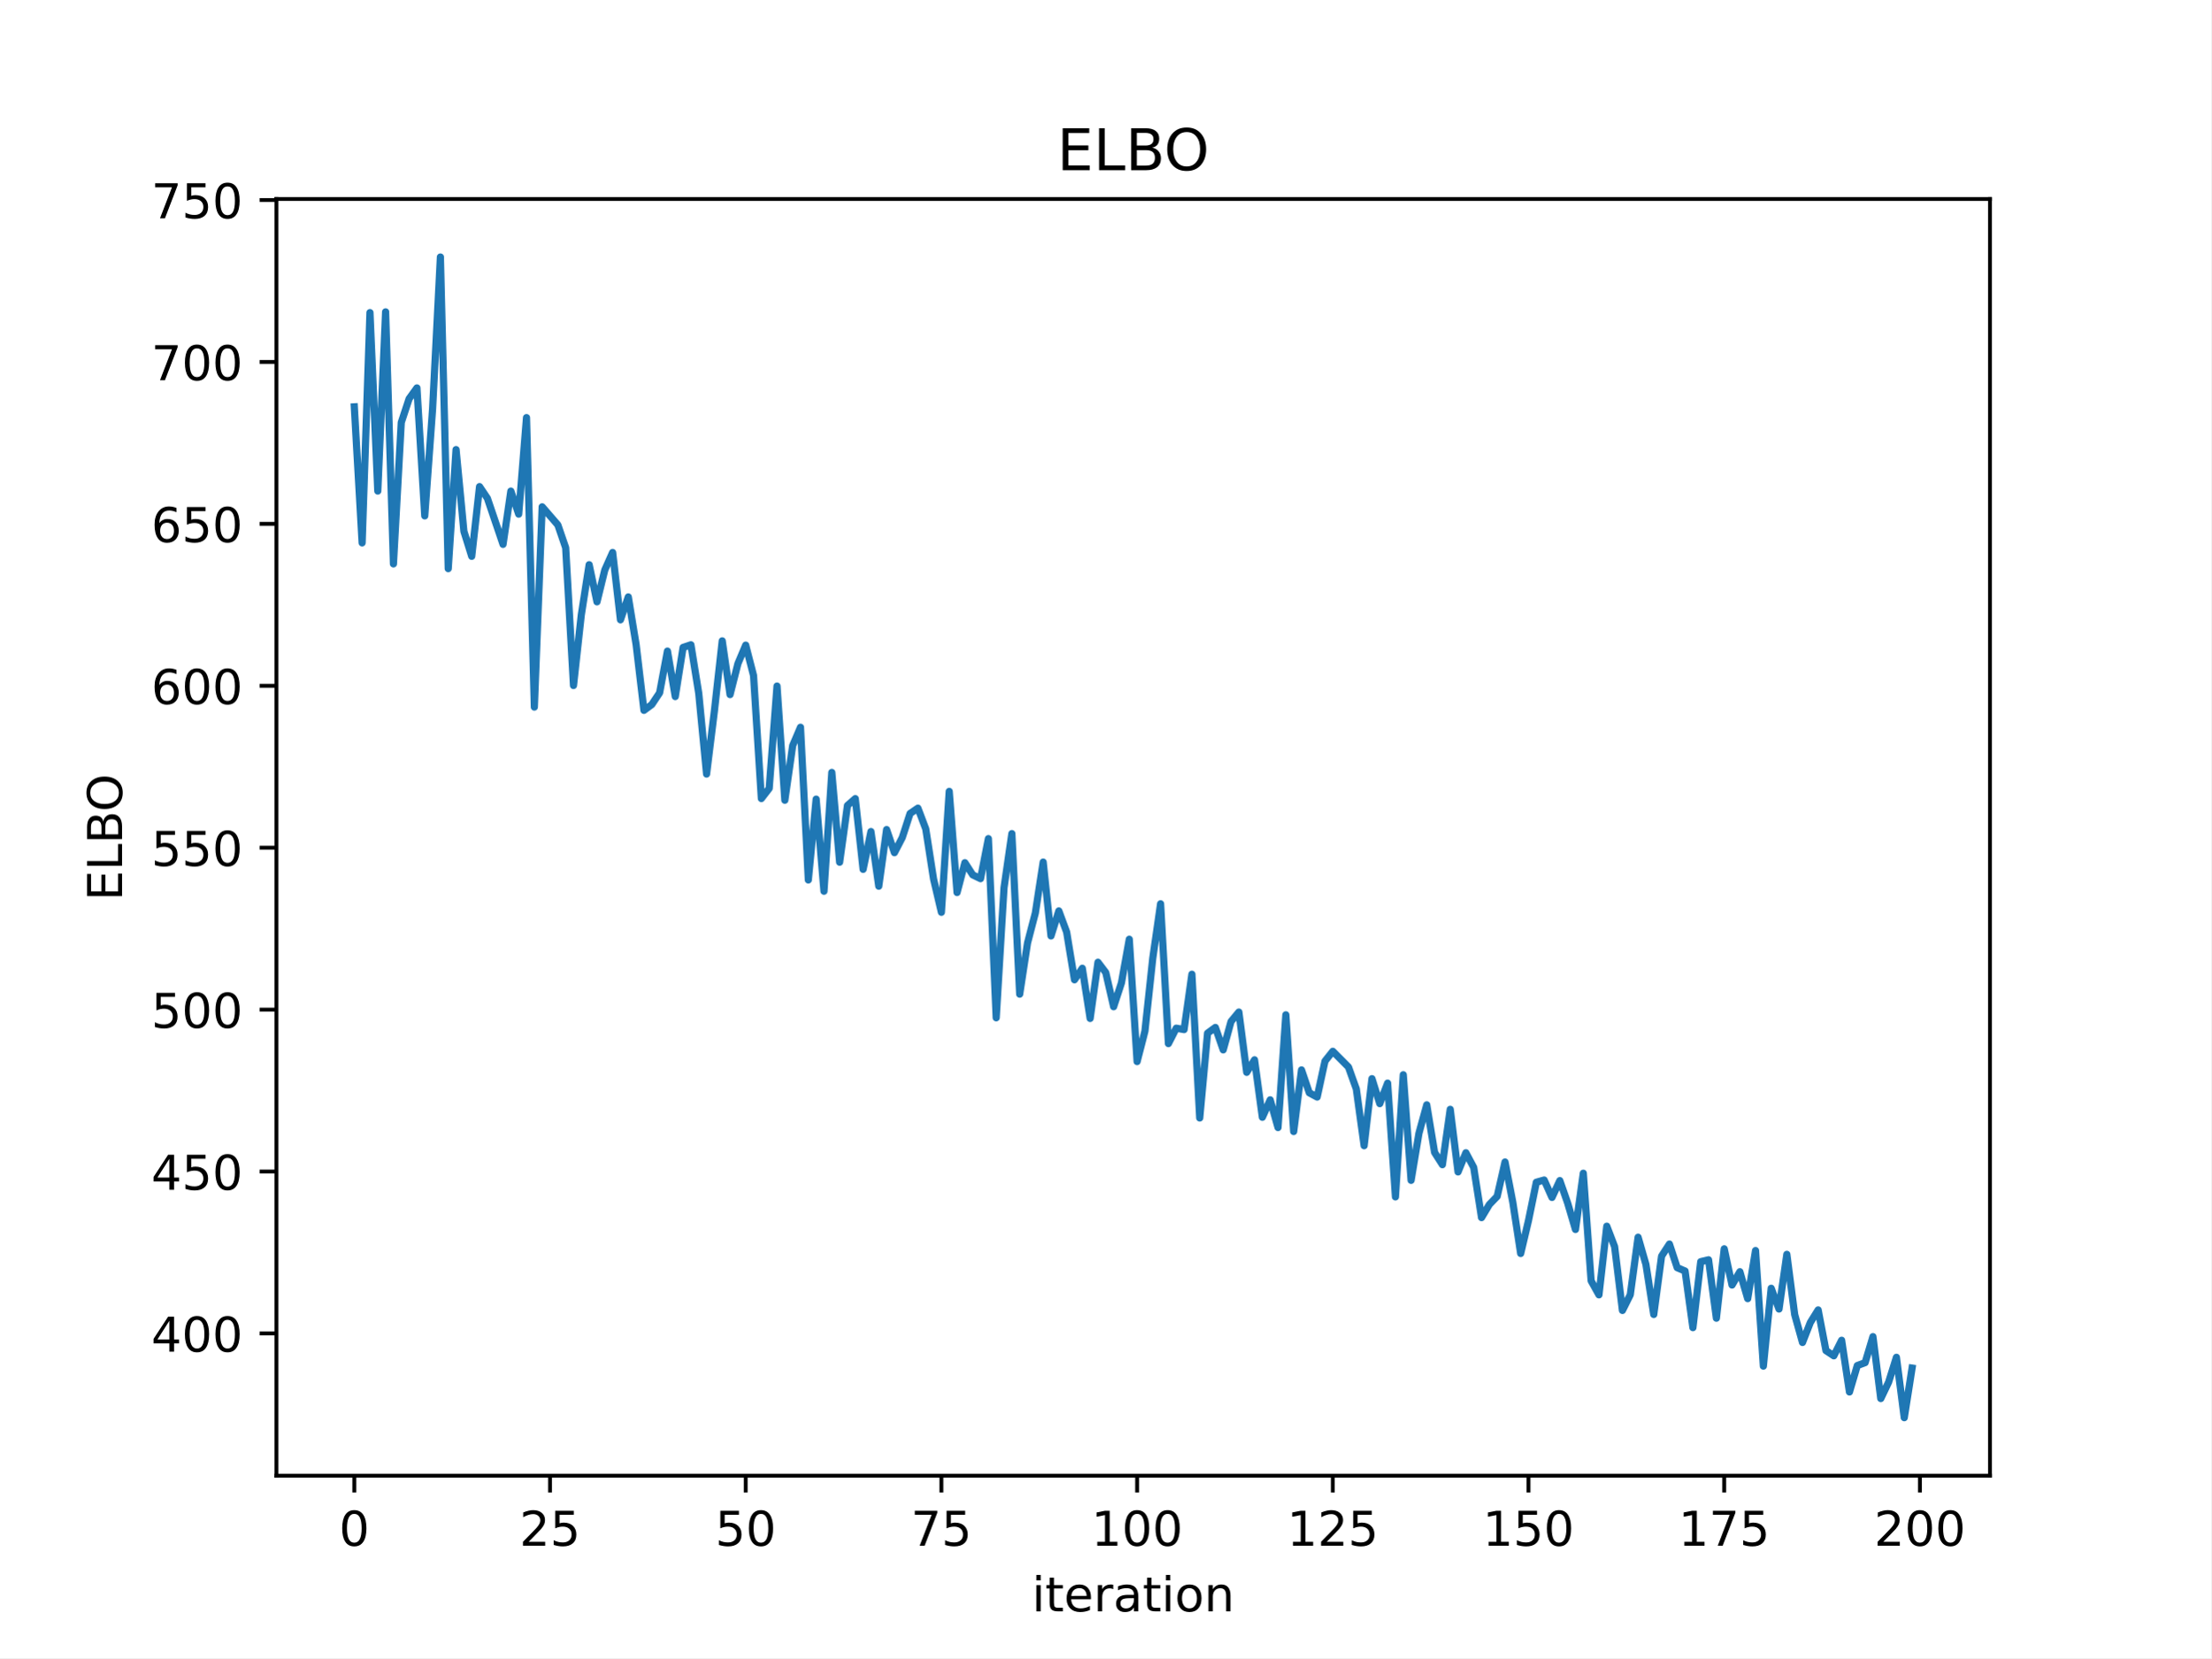
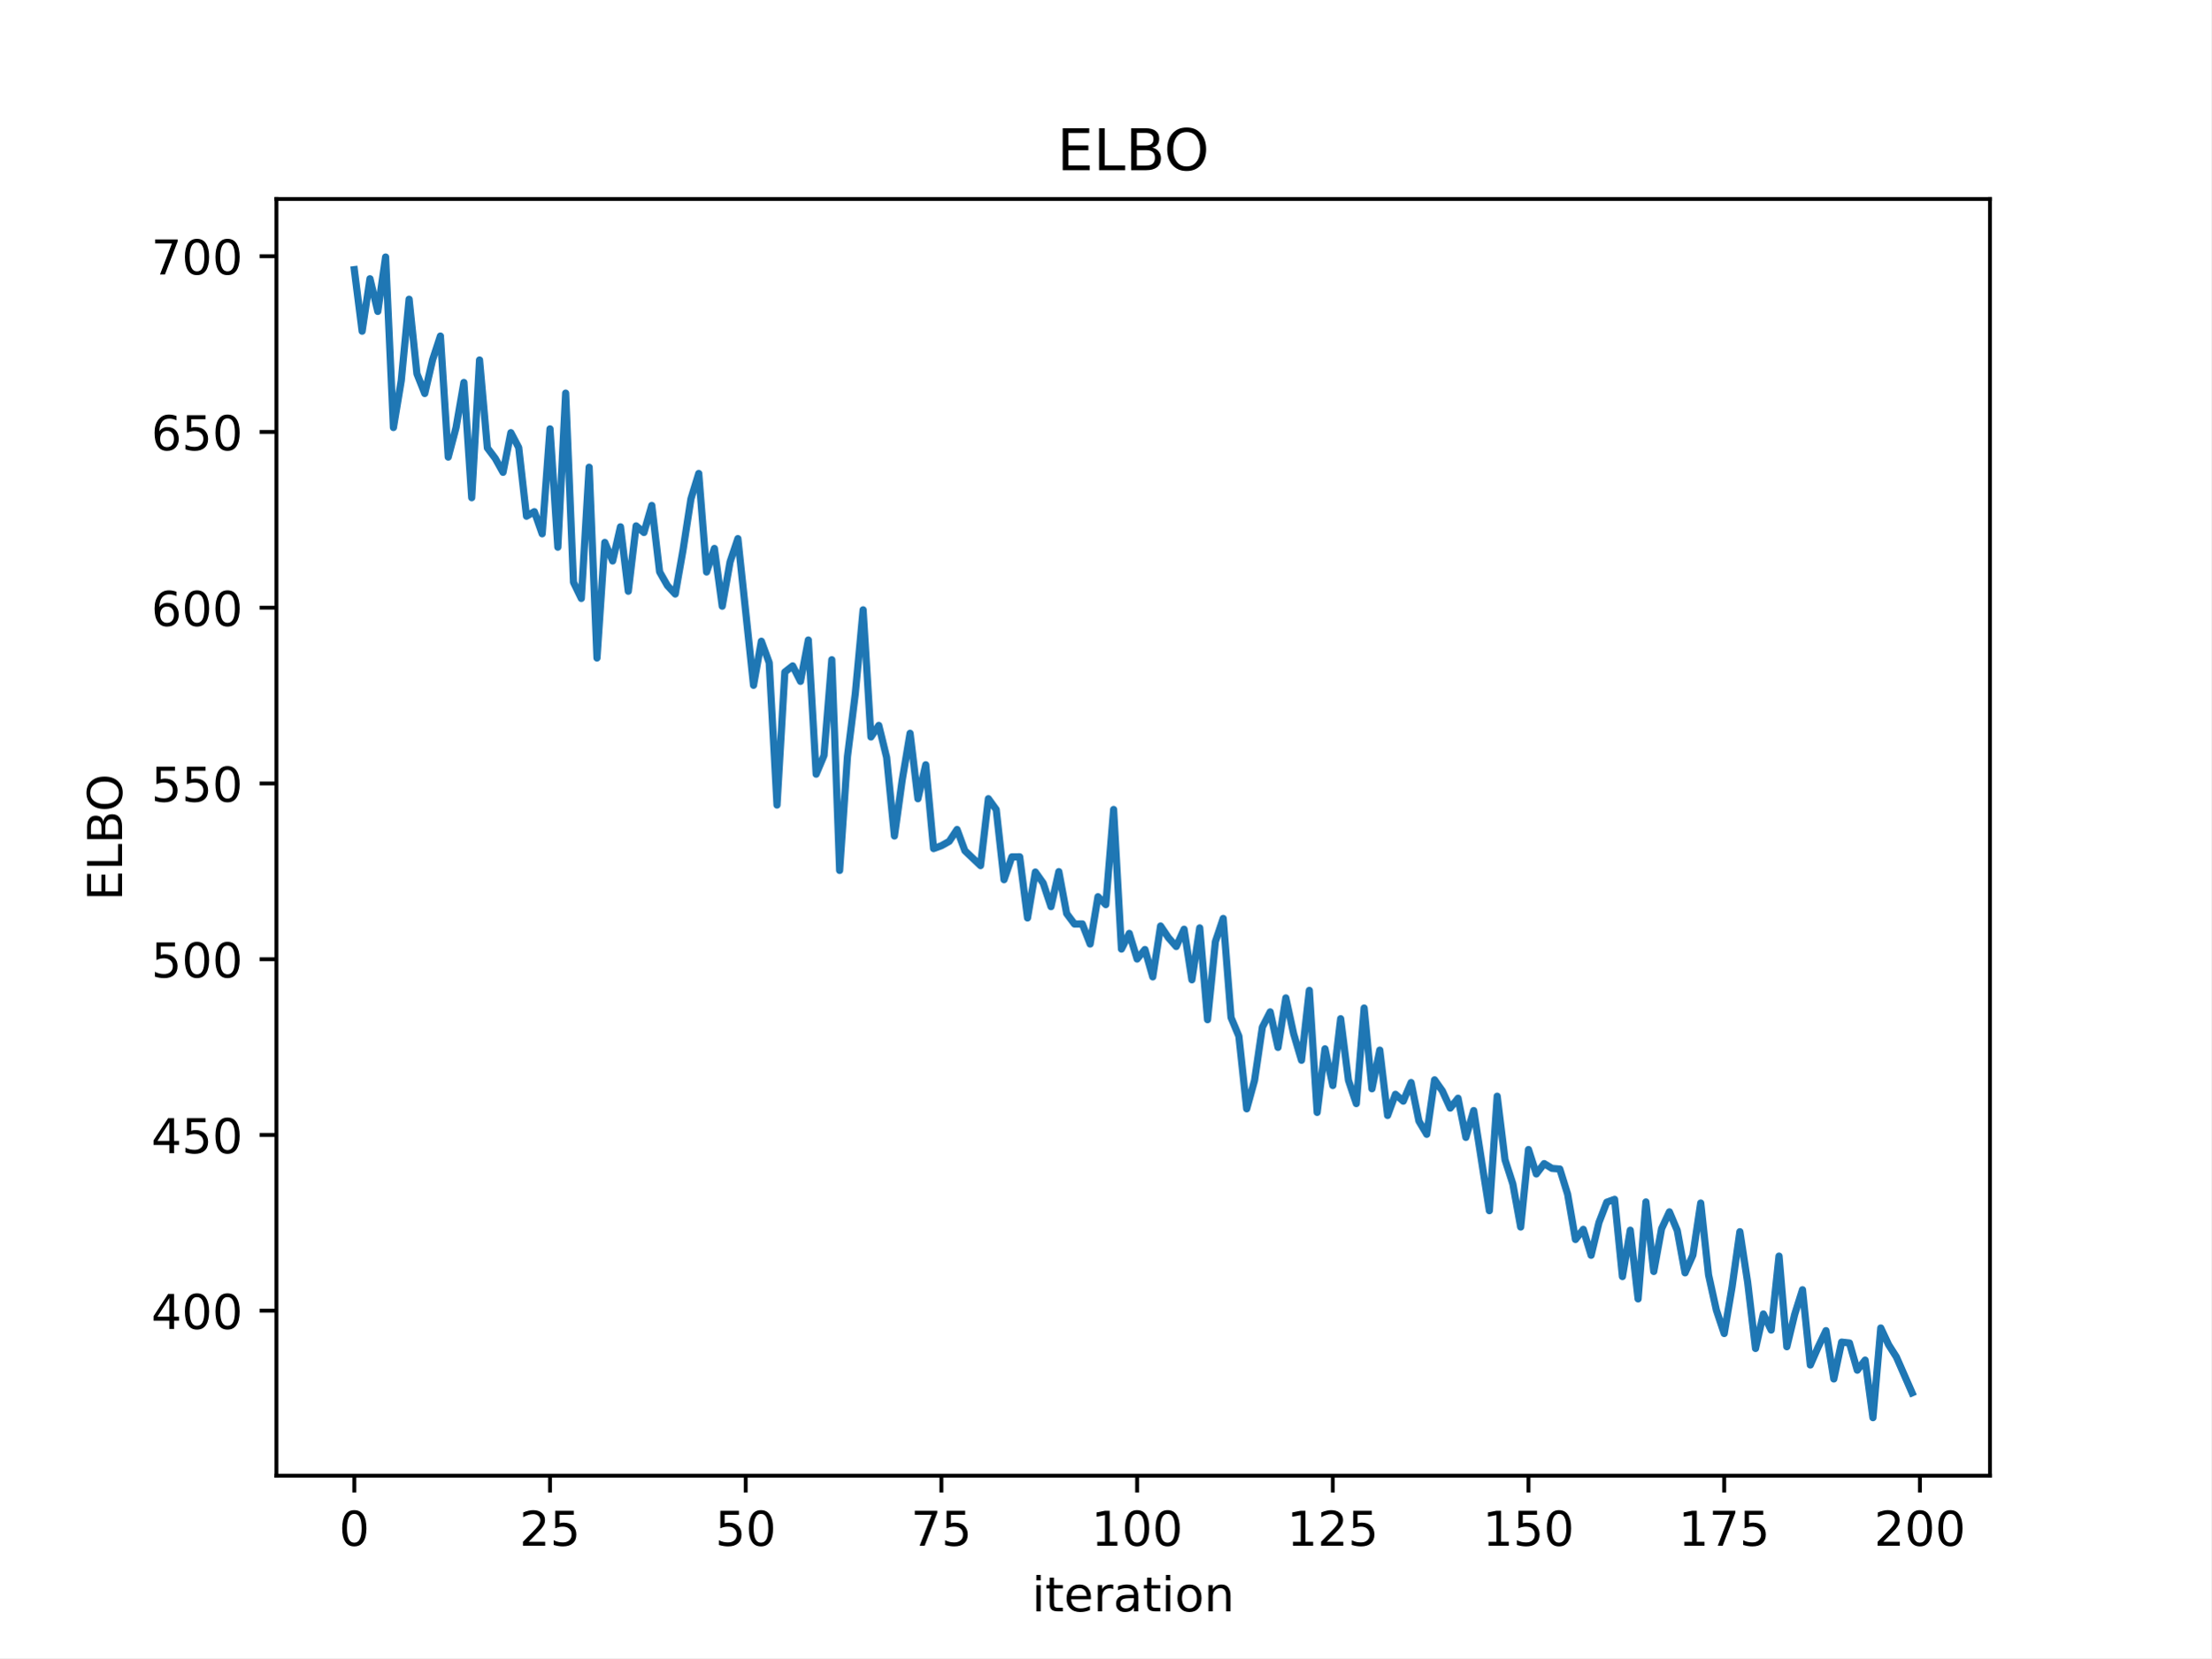
<svg xmlns="http://www.w3.org/2000/svg" xmlns:xlink="http://www.w3.org/1999/xlink" width="460.8pt" height="345.6pt" viewBox="0 0 460.8 345.6" version="1.1">
  <defs>
    <style type="text/css">*{stroke-linejoin: round; stroke-linecap: butt}</style>
  </defs>
  <g id="figure_1">
    <g id="patch_1">
      <path d="M 0 345.6  L 460.8 345.6  L 460.8 0  L 0 0  z " style="fill: #ffffff" />
    </g>
    <g id="axes_1">
      <g id="patch_2">
        <path d="M 57.6 307.584  L 414.72 307.584  L 414.72 41.472  L 57.6 41.472  z " style="fill: #ffffff" />
      </g>
      <g id="matplotlib.axis_1">
        <g id="xtick_1">
          <g id="line2d_1">
            <defs>
-               <path id="mde7e2154ca" d="M 0 0  L 0 3.5  " style="stroke: #000000; stroke-width: 0.8" />
+               <path id="med2d8ae85f" d="M 0 0  L 0 3.5  " style="stroke: #000000; stroke-width: 0.8" />
            </defs>
            <g>
-               <use xlink:href="#mde7e2154ca" x="73.833" y="307.584" style="stroke: #000000; stroke-width: 0.8" />
+               <use xlink:href="#med2d8ae85f" x="73.833" y="307.584" style="stroke: #000000; stroke-width: 0.8" />
            </g>
          </g>
          <g id="text_1">
            <g transform="translate(70.65148 322.1824) scale(0.1 -0.1)">
              <defs>
                <path id="DejaVuSans-30" d="M 2034 4250  Q 1547 4250 1301 3770  Q 1056 3291 1056 2328  Q 1056 1369 1301 889  Q 1547 409 2034 409  Q 2525 409 2770 889  Q 3016 1369 3016 2328  Q 3016 3291 2770 3770  Q 2525 4250 2034 4250  z M 2034 4750  Q 2819 4750 3233 4129  Q 3647 3509 3647 2328  Q 3647 1150 3233 529  Q 2819 -91 2034 -91  Q 1250 -91 836 529  Q 422 1150 422 2328  Q 422 3509 836 4129  Q 1250 4750 2034 4750  z " transform="scale(0.015625)" />
              </defs>
              <use xlink:href="#DejaVuSans-30" />
            </g>
          </g>
        </g>
        <g id="xtick_2">
          <g id="line2d_2">
            <g>
-               <use xlink:href="#mde7e2154ca" x="114.618" y="307.584" style="stroke: #000000; stroke-width: 0.8" />
+               <use xlink:href="#med2d8ae85f" x="114.618" y="307.584" style="stroke: #000000; stroke-width: 0.8" />
            </g>
          </g>
          <g id="text_2">
            <g transform="translate(108.256 322.1824) scale(0.1 -0.1)">
              <defs>
                <path id="DejaVuSans-32" d="M 1228 531  L 3431 531  L 3431 0  L 469 0  L 469 531  Q 828 903 1448 1529  Q 2069 2156 2228 2338  Q 2531 2678 2651 2914  Q 2772 3150 2772 3378  Q 2772 3750 2511 3984  Q 2250 4219 1831 4219  Q 1534 4219 1204 4116  Q 875 4013 500 3803  L 500 4441  Q 881 4594 1212 4672  Q 1544 4750 1819 4750  Q 2544 4750 2975 4387  Q 3406 4025 3406 3419  Q 3406 3131 3298 2873  Q 3191 2616 2906 2266  Q 2828 2175 2409 1742  Q 1991 1309 1228 531  z " transform="scale(0.015625)" />
                <path id="DejaVuSans-35" d="M 691 4666  L 3169 4666  L 3169 4134  L 1269 4134  L 1269 2991  Q 1406 3038 1543 3061  Q 1681 3084 1819 3084  Q 2600 3084 3056 2656  Q 3513 2228 3513 1497  Q 3513 744 3044 326  Q 2575 -91 1722 -91  Q 1428 -91 1123 -41  Q 819 9 494 109  L 494 744  Q 775 591 1075 516  Q 1375 441 1709 441  Q 2250 441 2565 725  Q 2881 1009 2881 1497  Q 2881 1984 2565 2268  Q 2250 2553 1709 2553  Q 1456 2553 1204 2497  Q 953 2441 691 2322  L 691 4666  z " transform="scale(0.015625)" />
              </defs>
              <use xlink:href="#DejaVuSans-32" />
-               <use xlink:href="#DejaVuSans-35" x="63.623" />
+               <use xlink:href="#DejaVuSans-35" transform="translate(63.62305 0)" />
            </g>
          </g>
        </g>
        <g id="xtick_3">
          <g id="line2d_3">
            <g>
-               <use xlink:href="#mde7e2154ca" x="155.404" y="307.584" style="stroke: #000000; stroke-width: 0.8" />
+               <use xlink:href="#med2d8ae85f" x="155.404" y="307.584" style="stroke: #000000; stroke-width: 0.8" />
            </g>
          </g>
          <g id="text_3">
            <g transform="translate(149.0417 322.1824) scale(0.1 -0.1)">
              <use xlink:href="#DejaVuSans-35" />
-               <use xlink:href="#DejaVuSans-30" x="63.623" />
+               <use xlink:href="#DejaVuSans-30" transform="translate(63.62305 0)" />
            </g>
          </g>
        </g>
        <g id="xtick_4">
          <g id="line2d_4">
            <g>
-               <use xlink:href="#mde7e2154ca" x="196.19" y="307.584" style="stroke: #000000; stroke-width: 0.8" />
+               <use xlink:href="#med2d8ae85f" x="196.19" y="307.584" style="stroke: #000000; stroke-width: 0.8" />
            </g>
          </g>
          <g id="text_4">
            <g transform="translate(189.8275 322.1824) scale(0.1 -0.1)">
              <defs>
                <path id="DejaVuSans-37" d="M 525 4666  L 3525 4666  L 3525 4397  L 1831 0  L 1172 0  L 2766 4134  L 525 4134  L 525 4666  z " transform="scale(0.015625)" />
              </defs>
              <use xlink:href="#DejaVuSans-37" />
-               <use xlink:href="#DejaVuSans-35" x="63.623" />
+               <use xlink:href="#DejaVuSans-35" transform="translate(63.62305 0)" />
            </g>
          </g>
        </g>
        <g id="xtick_5">
          <g id="line2d_5">
            <g>
-               <use xlink:href="#mde7e2154ca" x="236.976" y="307.584" style="stroke: #000000; stroke-width: 0.8" />
+               <use xlink:href="#med2d8ae85f" x="236.976" y="307.584" style="stroke: #000000; stroke-width: 0.8" />
            </g>
          </g>
          <g id="text_5">
            <g transform="translate(227.432 322.1824) scale(0.1 -0.1)">
              <defs>
                <path id="DejaVuSans-31" d="M 794 531  L 1825 531  L 1825 4091  L 703 3866  L 703 4441  L 1819 4666  L 2450 4666  L 2450 531  L 3481 531  L 3481 0  L 794 0  L 794 531  z " transform="scale(0.015625)" />
              </defs>
              <use xlink:href="#DejaVuSans-31" />
-               <use xlink:href="#DejaVuSans-30" x="63.623" />
-               <use xlink:href="#DejaVuSans-30" x="127.246" />
+               <use xlink:href="#DejaVuSans-30" transform="translate(63.62305 0)" />
+               <use xlink:href="#DejaVuSans-30" transform="translate(127.2461 0)" />
            </g>
          </g>
        </g>
        <g id="xtick_6">
          <g id="line2d_6">
            <g>
-               <use xlink:href="#mde7e2154ca" x="277.761" y="307.584" style="stroke: #000000; stroke-width: 0.8" />
+               <use xlink:href="#med2d8ae85f" x="277.761" y="307.584" style="stroke: #000000; stroke-width: 0.8" />
            </g>
          </g>
          <g id="text_6">
            <g transform="translate(268.2177 322.1824) scale(0.1 -0.1)">
              <use xlink:href="#DejaVuSans-31" />
-               <use xlink:href="#DejaVuSans-32" x="63.623" />
-               <use xlink:href="#DejaVuSans-35" x="127.246" />
+               <use xlink:href="#DejaVuSans-32" transform="translate(63.62305 0)" />
+               <use xlink:href="#DejaVuSans-35" transform="translate(127.2461 0)" />
            </g>
          </g>
        </g>
        <g id="xtick_7">
          <g id="line2d_7">
            <g>
-               <use xlink:href="#mde7e2154ca" x="318.547" y="307.584" style="stroke: #000000; stroke-width: 0.8" />
+               <use xlink:href="#med2d8ae85f" x="318.547" y="307.584" style="stroke: #000000; stroke-width: 0.8" />
            </g>
          </g>
          <g id="text_7">
            <g transform="translate(309.0035 322.1824) scale(0.1 -0.1)">
              <use xlink:href="#DejaVuSans-31" />
-               <use xlink:href="#DejaVuSans-35" x="63.623" />
-               <use xlink:href="#DejaVuSans-30" x="127.246" />
+               <use xlink:href="#DejaVuSans-35" transform="translate(63.62305 0)" />
+               <use xlink:href="#DejaVuSans-30" transform="translate(127.2461 0)" />
            </g>
          </g>
        </g>
        <g id="xtick_8">
          <g id="line2d_8">
            <g>
-               <use xlink:href="#mde7e2154ca" x="359.333" y="307.584" style="stroke: #000000; stroke-width: 0.8" />
+               <use xlink:href="#med2d8ae85f" x="359.333" y="307.584" style="stroke: #000000; stroke-width: 0.8" />
            </g>
          </g>
          <g id="text_8">
            <g transform="translate(349.7892 322.1824) scale(0.1 -0.1)">
              <use xlink:href="#DejaVuSans-31" />
-               <use xlink:href="#DejaVuSans-37" x="63.623" />
-               <use xlink:href="#DejaVuSans-35" x="127.246" />
+               <use xlink:href="#DejaVuSans-37" transform="translate(63.62305 0)" />
+               <use xlink:href="#DejaVuSans-35" transform="translate(127.2461 0)" />
            </g>
          </g>
        </g>
        <g id="xtick_9">
          <g id="line2d_9">
            <g>
-               <use xlink:href="#mde7e2154ca" x="400.119" y="307.584" style="stroke: #000000; stroke-width: 0.8" />
+               <use xlink:href="#med2d8ae85f" x="400.119" y="307.584" style="stroke: #000000; stroke-width: 0.8" />
            </g>
          </g>
          <g id="text_9">
            <g transform="translate(390.575 322.1824) scale(0.1 -0.1)">
              <use xlink:href="#DejaVuSans-32" />
-               <use xlink:href="#DejaVuSans-30" x="63.623" />
-               <use xlink:href="#DejaVuSans-30" x="127.246" />
+               <use xlink:href="#DejaVuSans-30" transform="translate(63.62305 0)" />
+               <use xlink:href="#DejaVuSans-30" transform="translate(127.2461 0)" />
            </g>
          </g>
        </g>
        <g id="text_10">
          <g transform="translate(215.0373 335.8606) scale(0.1 -0.1)">
            <defs>
              <path id="DejaVuSans-69" d="M 603 3500  L 1178 3500  L 1178 0  L 603 0  L 603 3500  z M 603 4863  L 1178 4863  L 1178 4134  L 603 4134  L 603 4863  z " transform="scale(0.015625)" />
              <path id="DejaVuSans-74" d="M 1172 4494  L 1172 3500  L 2356 3500  L 2356 3053  L 1172 3053  L 1172 1153  Q 1172 725 1289 603  Q 1406 481 1766 481  L 2356 481  L 2356 0  L 1766 0  Q 1100 0 847 248  Q 594 497 594 1153  L 594 3053  L 172 3053  L 172 3500  L 594 3500  L 594 4494  L 1172 4494  z " transform="scale(0.015625)" />
              <path id="DejaVuSans-65" d="M 3597 1894  L 3597 1613  L 953 1613  Q 991 1019 1311 708  Q 1631 397 2203 397  Q 2534 397 2845 478  Q 3156 559 3463 722  L 3463 178  Q 3153 47 2828 -22  Q 2503 -91 2169 -91  Q 1331 -91 842 396  Q 353 884 353 1716  Q 353 2575 817 3079  Q 1281 3584 2069 3584  Q 2775 3584 3186 3129  Q 3597 2675 3597 1894  z M 3022 2063  Q 3016 2534 2758 2815  Q 2500 3097 2075 3097  Q 1594 3097 1305 2825  Q 1016 2553 972 2059  L 3022 2063  z " transform="scale(0.015625)" />
              <path id="DejaVuSans-72" d="M 2631 2963  Q 2534 3019 2420 3045  Q 2306 3072 2169 3072  Q 1681 3072 1420 2755  Q 1159 2438 1159 1844  L 1159 0  L 581 0  L 581 3500  L 1159 3500  L 1159 2956  Q 1341 3275 1631 3429  Q 1922 3584 2338 3584  Q 2397 3584 2469 3576  Q 2541 3569 2628 3553  L 2631 2963  z " transform="scale(0.015625)" />
              <path id="DejaVuSans-61" d="M 2194 1759  Q 1497 1759 1228 1600  Q 959 1441 959 1056  Q 959 750 1161 570  Q 1363 391 1709 391  Q 2188 391 2477 730  Q 2766 1069 2766 1631  L 2766 1759  L 2194 1759  z M 3341 1997  L 3341 0  L 2766 0  L 2766 531  Q 2569 213 2275 61  Q 1981 -91 1556 -91  Q 1019 -91 701 211  Q 384 513 384 1019  Q 384 1609 779 1909  Q 1175 2209 1959 2209  L 2766 2209  L 2766 2266  Q 2766 2663 2505 2880  Q 2244 3097 1772 3097  Q 1472 3097 1187 3025  Q 903 2953 641 2809  L 641 3341  Q 956 3463 1253 3523  Q 1550 3584 1831 3584  Q 2591 3584 2966 3190  Q 3341 2797 3341 1997  z " transform="scale(0.015625)" />
              <path id="DejaVuSans-6f" d="M 1959 3097  Q 1497 3097 1228 2736  Q 959 2375 959 1747  Q 959 1119 1226 758  Q 1494 397 1959 397  Q 2419 397 2687 759  Q 2956 1122 2956 1747  Q 2956 2369 2687 2733  Q 2419 3097 1959 3097  z M 1959 3584  Q 2709 3584 3137 3096  Q 3566 2609 3566 1747  Q 3566 888 3137 398  Q 2709 -91 1959 -91  Q 1206 -91 779 398  Q 353 888 353 1747  Q 353 2609 779 3096  Q 1206 3584 1959 3584  z " transform="scale(0.015625)" />
              <path id="DejaVuSans-6e" d="M 3513 2113  L 3513 0  L 2938 0  L 2938 2094  Q 2938 2591 2744 2837  Q 2550 3084 2163 3084  Q 1697 3084 1428 2787  Q 1159 2491 1159 1978  L 1159 0  L 581 0  L 581 3500  L 1159 3500  L 1159 2956  Q 1366 3272 1645 3428  Q 1925 3584 2291 3584  Q 2894 3584 3203 3211  Q 3513 2838 3513 2113  z " transform="scale(0.015625)" />
            </defs>
            <use xlink:href="#DejaVuSans-69" />
-             <use xlink:href="#DejaVuSans-74" x="27.783" />
-             <use xlink:href="#DejaVuSans-65" x="66.992" />
-             <use xlink:href="#DejaVuSans-72" x="128.516" />
-             <use xlink:href="#DejaVuSans-61" x="169.629" />
-             <use xlink:href="#DejaVuSans-74" x="230.908" />
-             <use xlink:href="#DejaVuSans-69" x="270.117" />
-             <use xlink:href="#DejaVuSans-6f" x="297.9" />
-             <use xlink:href="#DejaVuSans-6e" x="359.082" />
+             <use xlink:href="#DejaVuSans-74" transform="translate(27.7832 0)" />
+             <use xlink:href="#DejaVuSans-65" transform="translate(66.99219 0)" />
+             <use xlink:href="#DejaVuSans-72" transform="translate(128.5156 0)" />
+             <use xlink:href="#DejaVuSans-61" transform="translate(169.6289 0)" />
+             <use xlink:href="#DejaVuSans-74" transform="translate(230.9082 0)" />
+             <use xlink:href="#DejaVuSans-69" transform="translate(270.1172 0)" />
+             <use xlink:href="#DejaVuSans-6f" transform="translate(297.9004 0)" />
+             <use xlink:href="#DejaVuSans-6e" transform="translate(359.082 0)" />
          </g>
        </g>
      </g>
      <g id="matplotlib.axis_2">
        <g id="ytick_1">
          <g id="line2d_10">
            <defs>
-               <path id="m5acc189842" d="M 0 0  L -3.5 0  " style="stroke: #000000; stroke-width: 0.8" />
+               <path id="m2b9148341b" d="M 0 0  L -3.5 0  " style="stroke: #000000; stroke-width: 0.8" />
            </defs>
            <g>
-               <use xlink:href="#m5acc189842" x="57.6" y="277.931" style="stroke: #000000; stroke-width: 0.8" />
+               <use xlink:href="#m2b9148341b" x="57.6" y="273.196" style="stroke: #000000; stroke-width: 0.8" />
            </g>
          </g>
          <g id="text_11">
-             <g transform="translate(31.5125 281.7302) scale(0.1 -0.1)">
+             <g transform="translate(31.5125 276.9952) scale(0.1 -0.1)">
              <defs>
                <path id="DejaVuSans-34" d="M 2419 4116  L 825 1625  L 2419 1625  L 2419 4116  z M 2253 4666  L 3047 4666  L 3047 1625  L 3713 1625  L 3713 1100  L 3047 1100  L 3047 0  L 2419 0  L 2419 1100  L 313 1100  L 313 1709  L 2253 4666  z " transform="scale(0.015625)" />
              </defs>
              <use xlink:href="#DejaVuSans-34" />
-               <use xlink:href="#DejaVuSans-30" x="63.623" />
-               <use xlink:href="#DejaVuSans-30" x="127.246" />
+               <use xlink:href="#DejaVuSans-30" transform="translate(63.62305 0)" />
+               <use xlink:href="#DejaVuSans-30" transform="translate(127.2461 0)" />
            </g>
          </g>
        </g>
        <g id="ytick_2">
          <g id="line2d_11">
            <g>
-               <use xlink:href="#m5acc189842" x="57.6" y="244.182" style="stroke: #000000; stroke-width: 0.8" />
+               <use xlink:href="#m2b9148341b" x="57.6" y="236.563" style="stroke: #000000; stroke-width: 0.8" />
            </g>
          </g>
          <g id="text_12">
-             <g transform="translate(31.5125 247.9813) scale(0.1 -0.1)">
+             <g transform="translate(31.5125 240.362) scale(0.1 -0.1)">
              <use xlink:href="#DejaVuSans-34" />
-               <use xlink:href="#DejaVuSans-35" x="63.623" />
-               <use xlink:href="#DejaVuSans-30" x="127.246" />
+               <use xlink:href="#DejaVuSans-35" transform="translate(63.62305 0)" />
+               <use xlink:href="#DejaVuSans-30" transform="translate(127.2461 0)" />
            </g>
          </g>
        </g>
        <g id="ytick_3">
          <g id="line2d_12">
            <g>
-               <use xlink:href="#m5acc189842" x="57.6" y="210.433" style="stroke: #000000; stroke-width: 0.8" />
+               <use xlink:href="#m2b9148341b" x="57.6" y="199.93" style="stroke: #000000; stroke-width: 0.8" />
            </g>
          </g>
          <g id="text_13">
-             <g transform="translate(31.5125 214.2323) scale(0.1 -0.1)">
+             <g transform="translate(31.5125 203.7288) scale(0.1 -0.1)">
              <use xlink:href="#DejaVuSans-35" />
-               <use xlink:href="#DejaVuSans-30" x="63.623" />
-               <use xlink:href="#DejaVuSans-30" x="127.246" />
+               <use xlink:href="#DejaVuSans-30" transform="translate(63.62305 0)" />
+               <use xlink:href="#DejaVuSans-30" transform="translate(127.2461 0)" />
            </g>
          </g>
        </g>
        <g id="ytick_4">
          <g id="line2d_13">
            <g>
-               <use xlink:href="#m5acc189842" x="57.6" y="176.684" style="stroke: #000000; stroke-width: 0.8" />
+               <use xlink:href="#m2b9148341b" x="57.6" y="163.296" style="stroke: #000000; stroke-width: 0.8" />
            </g>
          </g>
          <g id="text_14">
-             <g transform="translate(31.5125 180.4834) scale(0.1 -0.1)">
+             <g transform="translate(31.5125 167.0956) scale(0.1 -0.1)">
              <use xlink:href="#DejaVuSans-35" />
-               <use xlink:href="#DejaVuSans-35" x="63.623" />
-               <use xlink:href="#DejaVuSans-30" x="127.246" />
+               <use xlink:href="#DejaVuSans-35" transform="translate(63.62305 0)" />
+               <use xlink:href="#DejaVuSans-30" transform="translate(127.2461 0)" />
            </g>
          </g>
        </g>
        <g id="ytick_5">
          <g id="line2d_14">
            <g>
-               <use xlink:href="#m5acc189842" x="57.6" y="142.935" style="stroke: #000000; stroke-width: 0.8" />
+               <use xlink:href="#m2b9148341b" x="57.6" y="126.663" style="stroke: #000000; stroke-width: 0.8" />
            </g>
          </g>
          <g id="text_15">
-             <g transform="translate(31.5125 146.7344) scale(0.1 -0.1)">
+             <g transform="translate(31.5125 130.4624) scale(0.1 -0.1)">
              <defs>
                <path id="DejaVuSans-36" d="M 2113 2584  Q 1688 2584 1439 2293  Q 1191 2003 1191 1497  Q 1191 994 1439 701  Q 1688 409 2113 409  Q 2538 409 2786 701  Q 3034 994 3034 1497  Q 3034 2003 2786 2293  Q 2538 2584 2113 2584  z M 3366 4563  L 3366 3988  Q 3128 4100 2886 4159  Q 2644 4219 2406 4219  Q 1781 4219 1451 3797  Q 1122 3375 1075 2522  Q 1259 2794 1537 2939  Q 1816 3084 2150 3084  Q 2853 3084 3261 2657  Q 3669 2231 3669 1497  Q 3669 778 3244 343  Q 2819 -91 2113 -91  Q 1303 -91 875 529  Q 447 1150 447 2328  Q 447 3434 972 4092  Q 1497 4750 2381 4750  Q 2619 4750 2861 4703  Q 3103 4656 3366 4563  z " transform="scale(0.015625)" />
              </defs>
              <use xlink:href="#DejaVuSans-36" />
-               <use xlink:href="#DejaVuSans-30" x="63.623" />
-               <use xlink:href="#DejaVuSans-30" x="127.246" />
+               <use xlink:href="#DejaVuSans-30" transform="translate(63.62305 0)" />
+               <use xlink:href="#DejaVuSans-30" transform="translate(127.2461 0)" />
            </g>
          </g>
        </g>
        <g id="ytick_6">
          <g id="line2d_15">
            <g>
-               <use xlink:href="#m5acc189842" x="57.6" y="109.186" style="stroke: #000000; stroke-width: 0.8" />
+               <use xlink:href="#m2b9148341b" x="57.6" y="90.03" style="stroke: #000000; stroke-width: 0.8" />
            </g>
          </g>
          <g id="text_16">
-             <g transform="translate(31.5125 112.9855) scale(0.1 -0.1)">
+             <g transform="translate(31.5125 93.82923) scale(0.1 -0.1)">
              <use xlink:href="#DejaVuSans-36" />
-               <use xlink:href="#DejaVuSans-35" x="63.623" />
-               <use xlink:href="#DejaVuSans-30" x="127.246" />
+               <use xlink:href="#DejaVuSans-35" transform="translate(63.62305 0)" />
+               <use xlink:href="#DejaVuSans-30" transform="translate(127.2461 0)" />
            </g>
          </g>
        </g>
        <g id="ytick_7">
          <g id="line2d_16">
            <g>
-               <use xlink:href="#m5acc189842" x="57.6" y="75.437" style="stroke: #000000; stroke-width: 0.8" />
+               <use xlink:href="#m2b9148341b" x="57.6" y="53.397" style="stroke: #000000; stroke-width: 0.8" />
            </g>
          </g>
          <g id="text_17">
-             <g transform="translate(31.5125 79.23651) scale(0.1 -0.1)">
+             <g transform="translate(31.5125 57.19604) scale(0.1 -0.1)">
              <use xlink:href="#DejaVuSans-37" />
-               <use xlink:href="#DejaVuSans-30" x="63.623" />
-               <use xlink:href="#DejaVuSans-30" x="127.246" />
-             </g>
-           </g>
-         </g>
-         <g id="ytick_8">
-           <g id="line2d_17">
-             <g>
-               <use xlink:href="#m5acc189842" x="57.6" y="41.688" style="stroke: #000000; stroke-width: 0.8" />
-             </g>
-           </g>
-           <g id="text_18">
-             <g transform="translate(31.5125 45.48756) scale(0.1 -0.1)">
-               <use xlink:href="#DejaVuSans-37" />
-               <use xlink:href="#DejaVuSans-35" x="63.623" />
-               <use xlink:href="#DejaVuSans-30" x="127.246" />
-             </g>
-           </g>
-         </g>
-         <g id="text_19">
+               <use xlink:href="#DejaVuSans-30" transform="translate(63.62305 0)" />
+               <use xlink:href="#DejaVuSans-30" transform="translate(127.2461 0)" />
+             </g>
+           </g>
+         </g>
+         <g id="text_18">
          <g transform="translate(25.43281 187.7522) rotate(-90) scale(0.1 -0.1)">
            <defs>
              <path id="DejaVuSans-45" d="M 628 4666  L 3578 4666  L 3578 4134  L 1259 4134  L 1259 2753  L 3481 2753  L 3481 2222  L 1259 2222  L 1259 531  L 3634 531  L 3634 0  L 628 0  L 628 4666  z " transform="scale(0.015625)" />
              <path id="DejaVuSans-4c" d="M 628 4666  L 1259 4666  L 1259 531  L 3531 531  L 3531 0  L 628 0  L 628 4666  z " transform="scale(0.015625)" />
              <path id="DejaVuSans-42" d="M 1259 2228  L 1259 519  L 2272 519  Q 2781 519 3026 730  Q 3272 941 3272 1375  Q 3272 1813 3026 2020  Q 2781 2228 2272 2228  L 1259 2228  z M 1259 4147  L 1259 2741  L 2194 2741  Q 2656 2741 2882 2914  Q 3109 3088 3109 3444  Q 3109 3797 2882 3972  Q 2656 4147 2194 4147  L 1259 4147  z M 628 4666  L 2241 4666  Q 2963 4666 3353 4366  Q 3744 4066 3744 3513  Q 3744 3084 3544 2831  Q 3344 2578 2956 2516  Q 3422 2416 3680 2098  Q 3938 1781 3938 1306  Q 3938 681 3513 340  Q 3088 0 2303 0  L 628 0  L 628 4666  z " transform="scale(0.015625)" />
              <path id="DejaVuSans-4f" d="M 2522 4238  Q 1834 4238 1429 3725  Q 1025 3213 1025 2328  Q 1025 1447 1429 934  Q 1834 422 2522 422  Q 3209 422 3611 934  Q 4013 1447 4013 2328  Q 4013 3213 3611 3725  Q 3209 4238 2522 4238  z M 2522 4750  Q 3503 4750 4090 4092  Q 4678 3434 4678 2328  Q 4678 1225 4090 567  Q 3503 -91 2522 -91  Q 1538 -91 948 565  Q 359 1222 359 2328  Q 359 3434 948 4092  Q 1538 4750 2522 4750  z " transform="scale(0.015625)" />
            </defs>
            <use xlink:href="#DejaVuSans-45" />
-             <use xlink:href="#DejaVuSans-4c" x="63.184" />
-             <use xlink:href="#DejaVuSans-42" x="118.896" />
-             <use xlink:href="#DejaVuSans-4f" x="185.75" />
-           </g>
-         </g>
-       </g>
-       <g id="line2d_18">
-         <path d="M 73.833 84.792  L 75.464 113.148  L 77.096 65.153  L 78.727 102.346  L 80.358 64.998  L 81.99 117.533  L 83.621 88.058  L 85.253 83.113  L 86.884 80.851  L 88.516 107.525  L 90.147 85.256  L 91.778 53.568  L 93.41 118.516  L 95.041 93.708  L 96.673 110.738  L 98.304 115.952  L 99.936 101.424  L 101.567 103.856  L 104.83 113.459  L 106.461 102.355  L 108.093 107.155  L 109.724 87.04  L 111.356 147.377  L 112.987 105.632  L 116.25 109.402  L 117.881 114.152  L 119.513 142.879  L 121.144 128.125  L 122.776 117.699  L 124.407 125.442  L 126.038 118.8  L 127.67 115.146  L 129.301 129.184  L 130.933 124.415  L 132.564 134.361  L 134.196 148.057  L 135.827 146.854  L 137.458 144.406  L 139.09 135.701  L 140.721 145.185  L 142.353 134.942  L 143.984 134.392  L 145.616 144.52  L 147.247 161.336  L 148.879 148.174  L 150.51 133.576  L 152.141 144.778  L 153.773 138.344  L 155.404 134.463  L 157.036 140.809  L 158.667 166.443  L 160.299 164.321  L 161.93 142.998  L 163.561 166.793  L 165.193 155.409  L 166.824 151.58  L 168.456 183.41  L 170.087 166.564  L 171.719 185.763  L 173.35 160.994  L 174.981 179.714  L 176.613 167.885  L 178.244 166.46  L 179.876 181.2  L 181.507 173.322  L 183.139 184.711  L 184.77 172.908  L 186.401 177.725  L 188.033 174.57  L 189.664 169.551  L 191.296 168.444  L 192.927 172.765  L 194.559 183.236  L 196.19 190.152  L 197.821 164.949  L 199.453 186.034  L 201.084 179.815  L 202.716 182.349  L 204.347 183.141  L 205.979 174.797  L 207.61 212.138  L 209.241 185.007  L 210.873 173.75  L 212.504 207.214  L 214.136 196.552  L 215.767 190.291  L 217.399 179.688  L 219.03 195.08  L 220.661 189.863  L 222.293 194.284  L 223.924 204.216  L 225.556 201.821  L 227.187 212.275  L 228.819 200.566  L 230.45 202.723  L 232.081 209.835  L 233.713 204.846  L 235.344 195.77  L 236.976 221.27  L 238.607 214.911  L 240.239 199.741  L 241.87 188.378  L 243.501 217.52  L 245.133 214.303  L 246.764 214.603  L 248.396 203.061  L 250.027 233.025  L 251.659 215.343  L 253.29 214.154  L 254.921 218.823  L 256.553 212.908  L 258.184 210.942  L 259.816 223.508  L 261.447 220.901  L 263.079 232.879  L 264.71 229.239  L 266.341 235.019  L 267.973 211.517  L 269.604 235.851  L 271.236 223.005  L 272.867 227.784  L 274.499 228.658  L 276.13 221.173  L 277.761 219.124  L 281.024 222.403  L 282.656 226.965  L 284.287 238.806  L 285.919 224.826  L 287.55 230.033  L 289.181 225.762  L 290.813 249.469  L 292.444 224.013  L 294.076 246.019  L 295.707 236.234  L 297.339 230.283  L 298.97 240.195  L 300.601 242.756  L 302.233 231.216  L 303.864 244.265  L 305.496 240.27  L 307.127 243.338  L 308.759 253.791  L 310.39 251.053  L 312.021 249.358  L 313.653 242.199  L 315.284 250.63  L 316.916 261.273  L 318.547 254.389  L 320.179 246.417  L 321.81 245.954  L 323.441 249.589  L 325.073 246.076  L 326.704 250.748  L 328.336 256.267  L 329.967 244.534  L 331.599 266.96  L 333.23 269.888  L 334.862 255.575  L 336.493 259.829  L 338.124 273.137  L 339.756 269.873  L 341.387 257.88  L 343.019 263.546  L 344.65 273.985  L 346.282 261.814  L 347.913 259.304  L 349.544 264.238  L 351.176 264.925  L 352.807 276.726  L 354.439 262.975  L 356.07 262.584  L 357.702 274.755  L 359.333 260.298  L 360.964 267.845  L 362.596 265.07  L 364.227 270.682  L 365.859 260.657  L 367.49 284.748  L 369.122 268.52  L 370.753 272.845  L 372.384 261.443  L 374.016 273.981  L 375.647 279.816  L 377.279 275.655  L 378.91 273.03  L 380.542 281.518  L 382.173 282.596  L 383.804 279.352  L 385.436 290.132  L 387.067 284.628  L 388.699 284.016  L 390.33 278.6  L 391.962 291.507  L 393.593 288.09  L 395.224 282.907  L 396.856 295.488  L 398.487 285.158  L 398.487 285.158  " clip-path="url(#p460484bea4)" style="fill: none; stroke: #1f77b4; stroke-width: 1.5; stroke-linecap: square" />
+             <use xlink:href="#DejaVuSans-4c" transform="translate(63.18359 0)" />
+             <use xlink:href="#DejaVuSans-42" transform="translate(118.8965 0)" />
+             <use xlink:href="#DejaVuSans-4f" transform="translate(185.75 0)" />
+           </g>
+         </g>
+       </g>
+       <g id="line2d_17">
+         <path d="M 73.833 56.201  L 75.464 69.029  L 77.096 58.098  L 78.727 64.906  L 80.358 53.568  L 81.99 89.109  L 83.621 79.314  L 85.253 62.364  L 86.884 77.899  L 88.516 82.013  L 90.147 74.998  L 91.778 70.04  L 93.41 95.269  L 95.041 89.104  L 96.673 79.711  L 98.304 103.731  L 99.936 75.026  L 101.567 93.359  L 103.198 95.525  L 104.83 98.446  L 106.461 90.182  L 108.093 93.283  L 109.724 107.593  L 111.356 106.64  L 112.987 111.258  L 114.618 89.385  L 116.25 114.05  L 117.881 81.936  L 119.513 121.371  L 121.144 124.732  L 122.776 97.377  L 124.407 137.146  L 126.038 113.051  L 127.67 116.92  L 129.301 109.798  L 130.933 123.234  L 132.564 109.605  L 134.196 110.987  L 135.827 105.342  L 137.458 119.184  L 139.09 122.058  L 140.721 123.812  L 142.353 114.555  L 143.984 104  L 145.616 98.679  L 147.247 119.22  L 148.879 114.311  L 150.51 126.346  L 152.141 117.132  L 153.773 112.262  L 157.036 142.839  L 158.667 133.653  L 160.299 138.127  L 161.93 167.794  L 163.561 140.07  L 165.193 138.79  L 166.824 142.014  L 168.456 133.401  L 170.087 161.36  L 171.719 157.463  L 173.35 137.507  L 174.981 181.429  L 176.613 157.685  L 178.244 144.586  L 179.876 127.107  L 181.507 153.609  L 183.139 151.195  L 184.77 157.842  L 186.401 174.245  L 188.033 162.513  L 189.664 152.837  L 191.296 166.484  L 192.927 159.397  L 194.559 176.875  L 196.19 176.273  L 197.821 175.36  L 199.453 172.893  L 201.084 177.32  L 204.347 180.416  L 205.979 166.475  L 207.61 168.732  L 209.241 183.357  L 210.873 178.6  L 212.504 178.585  L 214.136 191.33  L 215.767 181.756  L 217.399 184.067  L 219.03 188.974  L 220.661 181.674  L 222.293 190.407  L 223.924 192.597  L 225.556 192.575  L 227.187 196.765  L 228.819 186.902  L 230.45 188.55  L 232.081 168.723  L 233.713 197.814  L 235.344 194.543  L 236.976 199.892  L 238.607 197.904  L 240.239 203.615  L 241.87 193.005  L 243.501 195.437  L 245.133 197.289  L 246.764 193.684  L 248.396 204.222  L 250.027 193.401  L 251.659 212.536  L 253.29 196.269  L 254.921 191.428  L 256.553 212.079  L 258.184 215.975  L 259.816 231.117  L 261.447 225.216  L 263.079 214.1  L 264.71 210.91  L 266.341 218.321  L 267.973 207.996  L 269.604 215.503  L 271.236 220.997  L 272.867 206.428  L 274.499 231.861  L 276.13 218.607  L 277.761 226.263  L 279.393 212.333  L 281.024 225.166  L 282.656 230.024  L 284.287 210.107  L 285.919 226.937  L 287.55 218.876  L 289.181 232.505  L 290.813 228.083  L 292.444 229.519  L 294.076 225.642  L 295.707 233.663  L 297.339 236.422  L 298.97 225.073  L 300.601 227.39  L 302.233 230.965  L 303.864 228.909  L 305.496 237.074  L 307.127 231.474  L 310.39 252.348  L 312.021 228.48  L 313.653 241.728  L 315.284 246.779  L 316.916 255.755  L 318.547 239.598  L 320.179 244.691  L 321.81 242.532  L 323.441 243.534  L 325.073 243.668  L 326.704 248.919  L 328.336 258.355  L 329.967 256.244  L 331.599 261.645  L 333.23 254.812  L 334.862 250.574  L 336.493 249.986  L 338.124 266.083  L 339.756 256.418  L 341.387 270.739  L 343.019 250.52  L 344.65 265.017  L 346.282 256.102  L 347.913 252.589  L 349.544 256.461  L 351.176 265.302  L 352.807 261.605  L 354.439 250.751  L 356.07 265.724  L 357.702 273.079  L 359.333 277.948  L 360.964 268.281  L 362.596 256.728  L 364.227 267.316  L 365.859 281.064  L 367.49 273.881  L 369.122 277.23  L 370.753 261.811  L 372.384 280.706  L 374.016 273.98  L 375.647 268.827  L 377.279 284.514  L 378.91 280.766  L 380.542 277.352  L 382.173 287.421  L 383.804 279.737  L 385.436 279.923  L 387.067 285.596  L 388.699 283.495  L 390.33 295.488  L 391.962 276.797  L 393.593 280.284  L 395.224 282.856  L 398.487 290.309  L 398.487 290.309  " clip-path="url(#pfb4a296c54)" style="fill: none; stroke: #1f77b4; stroke-width: 1.5; stroke-linecap: square" />
      </g>
      <g id="patch_3">
        <path d="M 57.6 307.584  L 57.6 41.472  " style="fill: none; stroke: #000000; stroke-width: 0.8; stroke-linejoin: miter; stroke-linecap: square" />
      </g>
      <g id="patch_4">
        <path d="M 414.72 307.584  L 414.72 41.472  " style="fill: none; stroke: #000000; stroke-width: 0.8; stroke-linejoin: miter; stroke-linecap: square" />
      </g>
      <g id="patch_5">
        <path d="M 57.6 307.584  L 414.72 307.584  " style="fill: none; stroke: #000000; stroke-width: 0.8; stroke-linejoin: miter; stroke-linecap: square" />
      </g>
      <g id="patch_6">
        <path d="M 57.6 41.472  L 414.72 41.472  " style="fill: none; stroke: #000000; stroke-width: 0.8; stroke-linejoin: miter; stroke-linecap: square" />
      </g>
-       <g id="text_20">
+       <g id="text_19">
        <g transform="translate(220.2909 35.472) scale(0.12 -0.12)">
          <use xlink:href="#DejaVuSans-45" />
-           <use xlink:href="#DejaVuSans-4c" x="63.184" />
-           <use xlink:href="#DejaVuSans-42" x="118.896" />
-           <use xlink:href="#DejaVuSans-4f" x="185.75" />
+           <use xlink:href="#DejaVuSans-4c" transform="translate(63.18359 0)" />
+           <use xlink:href="#DejaVuSans-42" transform="translate(118.8965 0)" />
+           <use xlink:href="#DejaVuSans-4f" transform="translate(185.75 0)" />
        </g>
      </g>
    </g>
  </g>
  <defs>
-     <clipPath id="p460484bea4">
+     <clipPath id="pfb4a296c54">
      <rect x="57.6" y="41.472" width="357.12" height="266.112" />
    </clipPath>
  </defs>
</svg>
